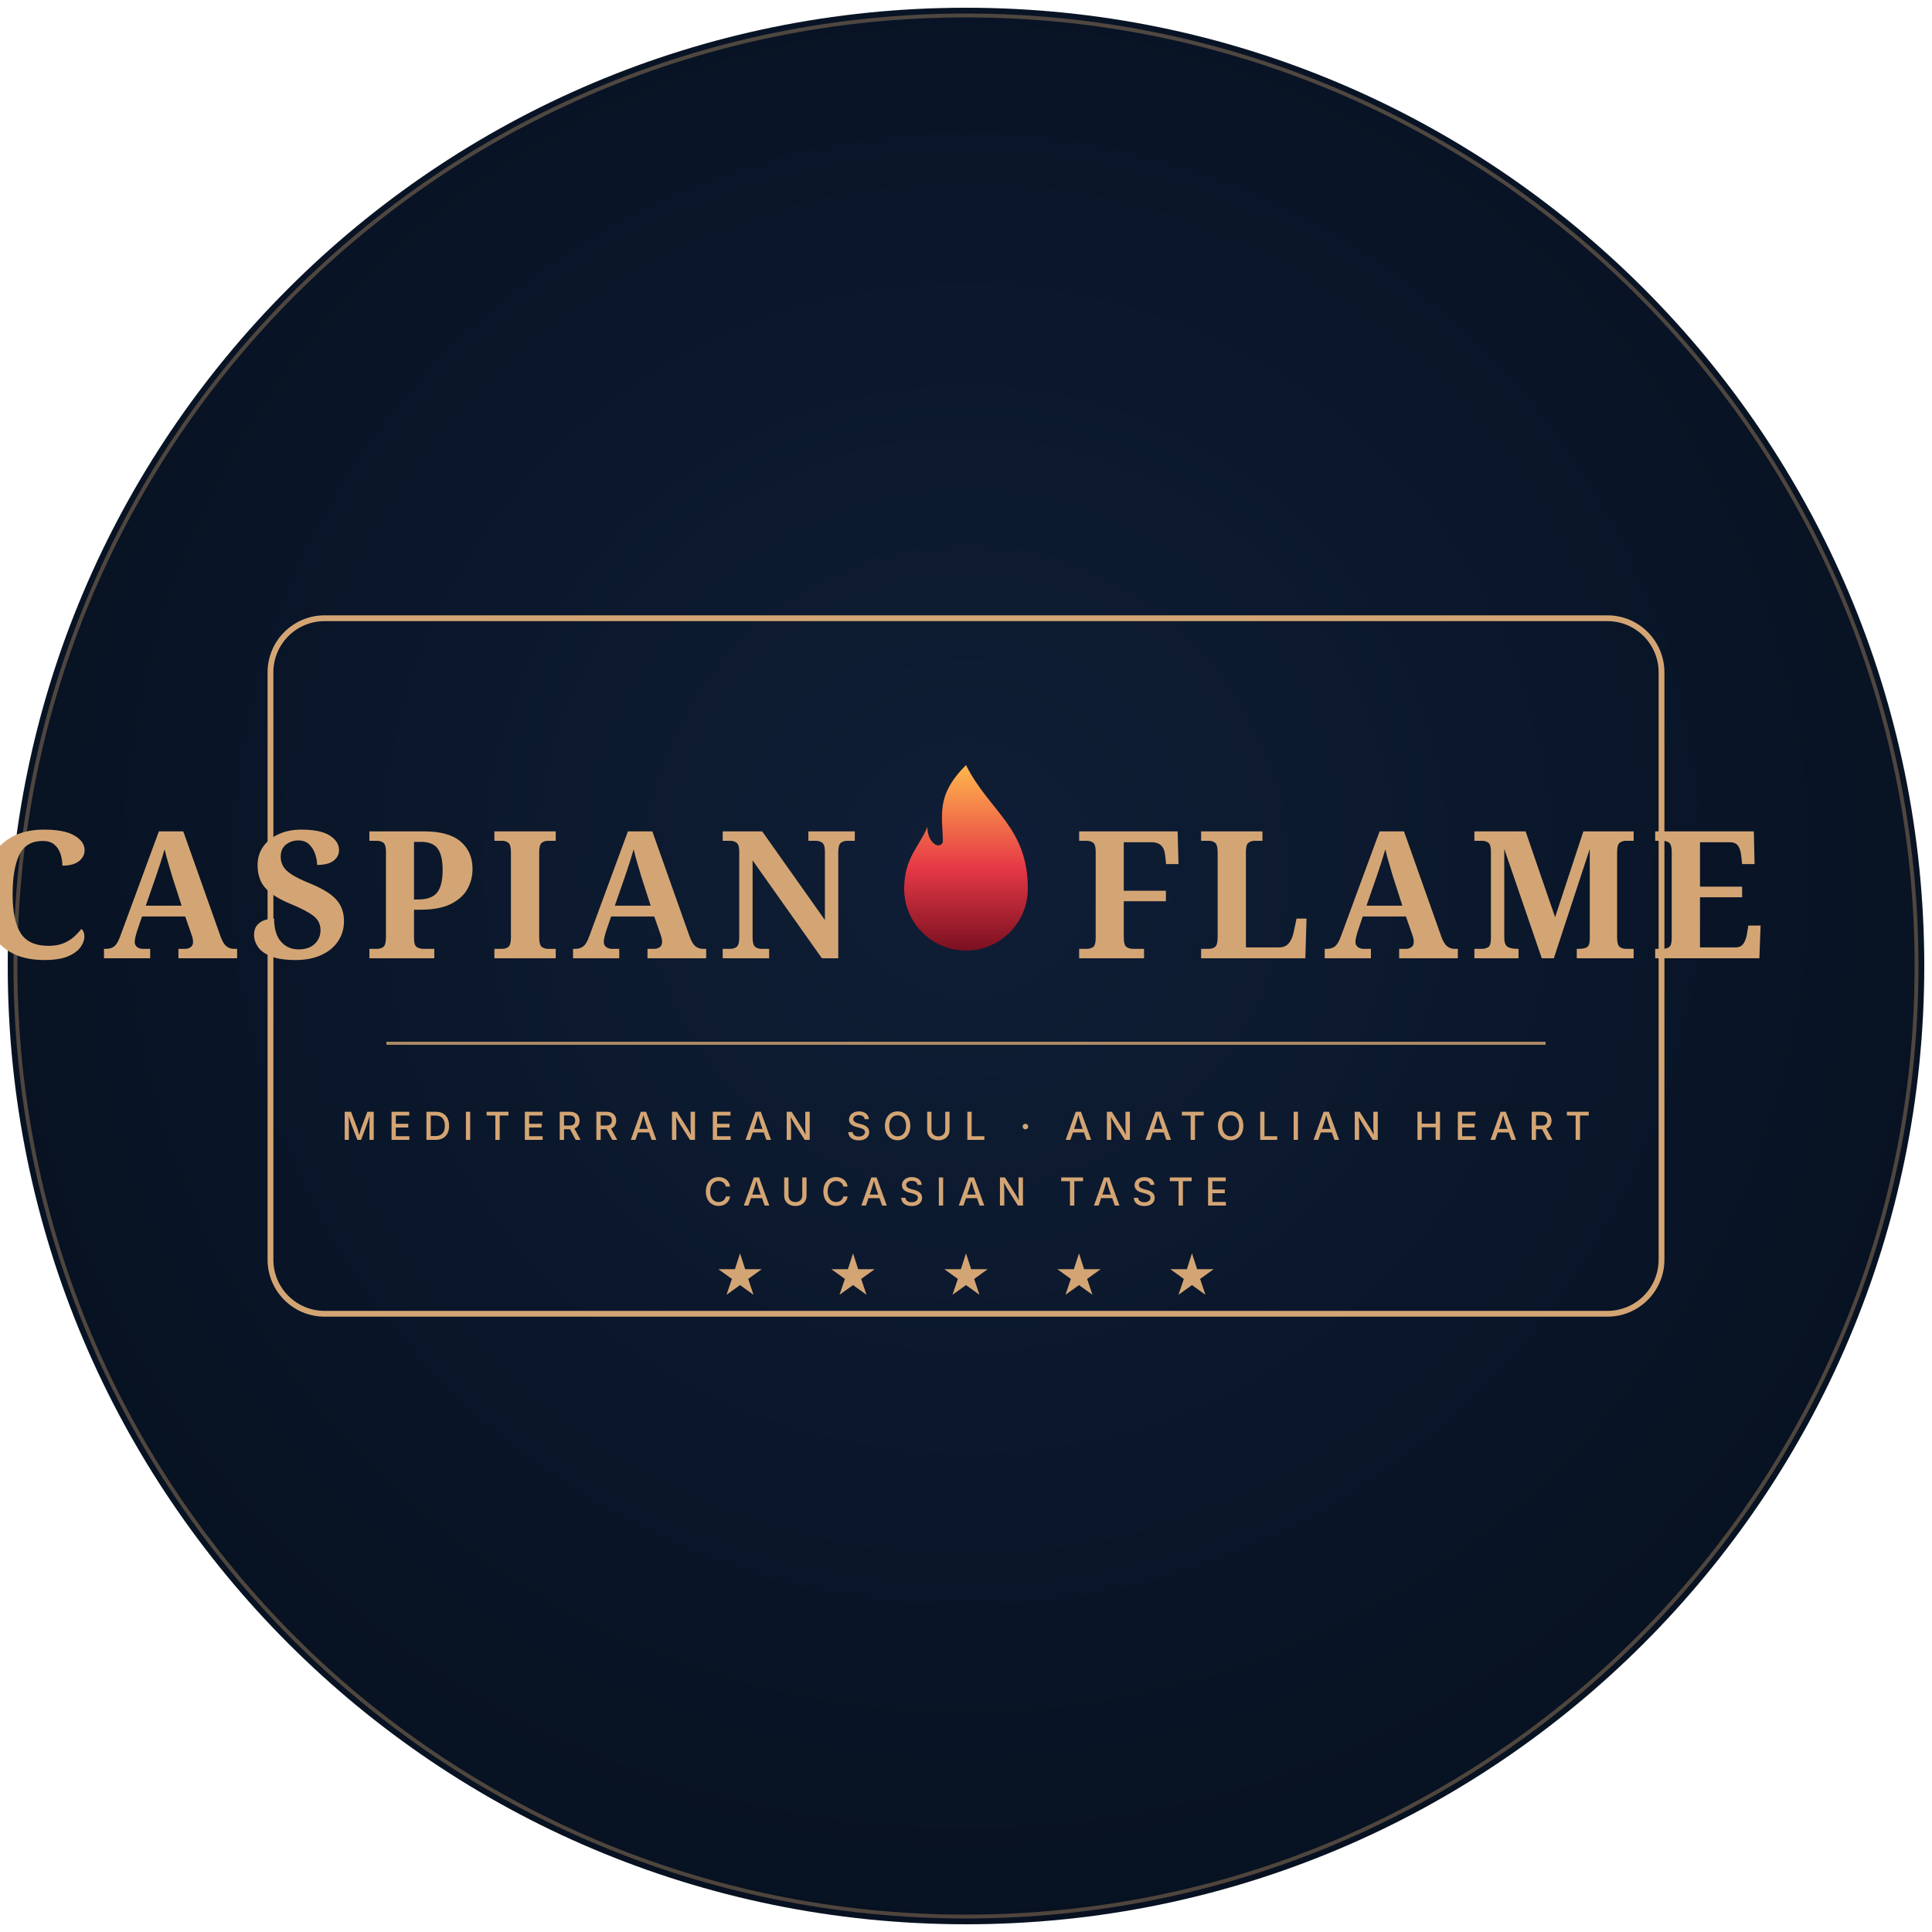
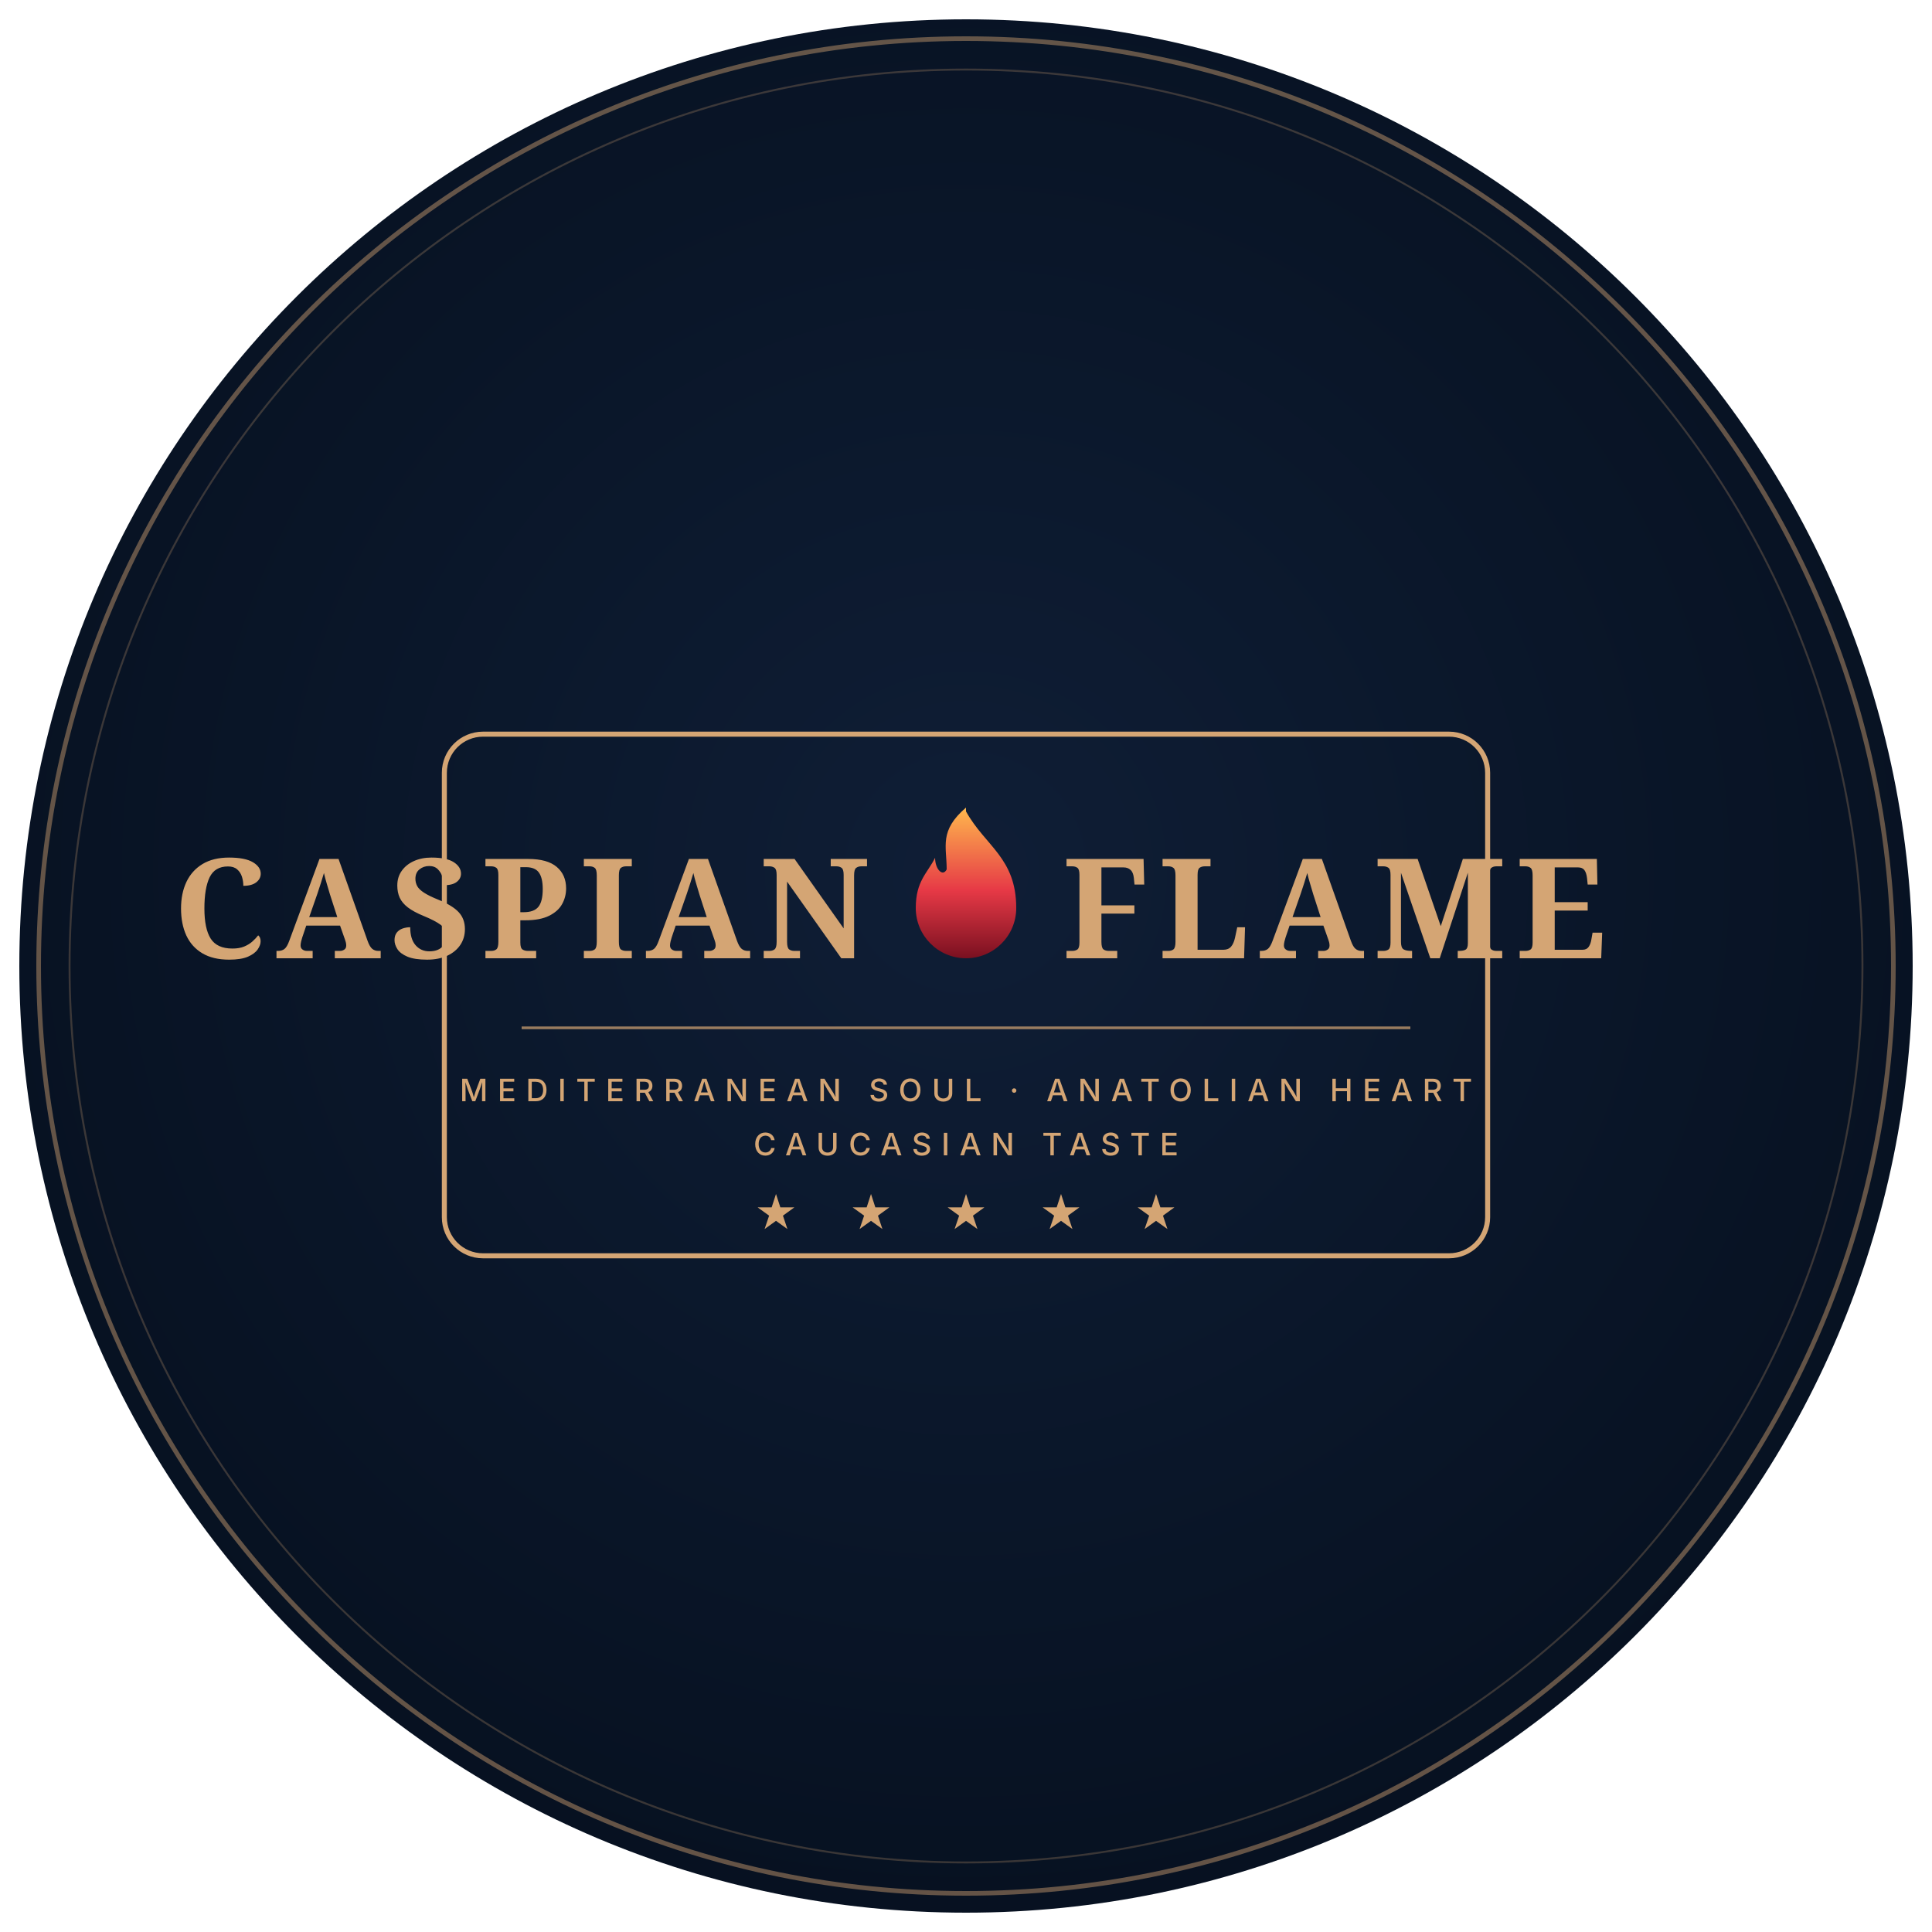
<svg xmlns="http://www.w3.org/2000/svg" viewBox="0 0 500 500" width="500" height="500">
  <defs>
    <radialGradient id="bg" cx="50%" cy="45%" r="60%">
      <stop offset="0%" stop-color="#0f1e36" />
      <stop offset="100%" stop-color="#06101f" />
    </radialGradient>
    <linearGradient id="flame" x1="0" y1="0" x2="0" y2="1">
      <stop offset="0%" stop-color="#ffb84d" />
      <stop offset="55%" stop-color="#e63946" />
      <stop offset="100%" stop-color="#7a1020" />
    </linearGradient>
  </defs>
-   <circle cx="250" cy="250" r="248" fill="url(#bg)" />
-   <circle cx="250" cy="250" r="246" fill="none" stroke="#d4a574" stroke-width="1" opacity="0.35" />
-   <rect x="70" y="160" width="360" height="180" rx="14" fill="none" stroke="#d4a574" stroke-width="1.5" />
-   <text x="222" y="248" text-anchor="end" font-family="Cormorant Garamond, Georgia, serif" font-size="46" font-weight="700" fill="#d4a574" letter-spacing="3">CASPIAN</text>
-   <g transform="translate(250 226)">
-     <path d="M0 -28 C 6 -16 16 -12 16 4 a 16 16 0 1 1 -32 0 c 0 -8 4 -11 6 -16 0 4 3 6 4 4 0 -7 -2 -12 6 -20 z" fill="url(#flame)" />
+   <circle cx="250" cy="250" r="245" fill="url(#bg)" />
+   <circle cx="250" cy="250" r="240" fill="none" stroke="#d4a574" stroke-width="1.2" opacity="0.45" />
+   <circle cx="250" cy="250" r="232" fill="none" stroke="#d4a574" stroke-width="0.5" opacity="0.25" />
+   <rect x="115" y="190" width="270" height="135" rx="10" fill="none" stroke="#d4a574" stroke-width="1.3" />
+   <text x="225" y="248" text-anchor="end" font-family="Cormorant Garamond, Georgia, serif" font-size="36" font-weight="700" fill="#d4a574" letter-spacing="2.5">CASPIAN</text>
+   <g transform="translate(250 232)">
+     <path d="M0 -22 C 5 -13 13 -10 13 3 a 13 13 0 1 1 -26 0 c 0 -7 3 -9 5 -13 0 3 2 5 3 3 0 -6 -2 -10 5 -16 z" fill="url(#flame)" />
  </g>
-   <text x="278" y="248" text-anchor="start" font-family="Cormorant Garamond, Georgia, serif" font-size="46" font-weight="700" fill="#d4a574" letter-spacing="3">FLAME</text>
-   <line x1="100" y1="270" x2="400" y2="270" stroke="#d4a574" stroke-width="0.8" opacity="0.8" />
-   <text x="250" y="295" text-anchor="middle" font-family="Inter, system-ui, sans-serif" font-size="10" font-weight="500" fill="#d4a574" letter-spacing="3">MEDITERRANEAN SOUL · ANATOLIAN HEART</text>
-   <text x="250" y="312" text-anchor="middle" font-family="Inter, system-ui, sans-serif" font-size="10" font-weight="500" fill="#d4a574" letter-spacing="3">CAUCASIAN TASTE</text>
-   <text x="250" y="335" text-anchor="middle" font-family="Inter, system-ui, sans-serif" font-size="13" fill="#d4a574" letter-spacing="6">★ ★ ★ ★ ★</text>
+   <text x="275" y="248" text-anchor="start" font-family="Cormorant Garamond, Georgia, serif" font-size="36" font-weight="700" fill="#d4a574" letter-spacing="2.5">FLAME</text>
+   <line x1="135" y1="266" x2="365" y2="266" stroke="#d4a574" stroke-width="0.7" opacity="0.7" />
+   <text x="250" y="285" text-anchor="middle" font-family="Inter, system-ui, sans-serif" font-size="8" font-weight="500" fill="#d4a574" letter-spacing="2.5">MEDITERRANEAN SOUL · ANATOLIAN HEART</text>
+   <text x="250" y="299" text-anchor="middle" font-family="Inter, system-ui, sans-serif" font-size="8" font-weight="500" fill="#d4a574" letter-spacing="2.5">CAUCASIAN TASTE</text>
+   <text x="250" y="318" text-anchor="middle" font-family="Inter, system-ui, sans-serif" font-size="11" fill="#d4a574" letter-spacing="5">★ ★ ★ ★ ★</text>
</svg>
